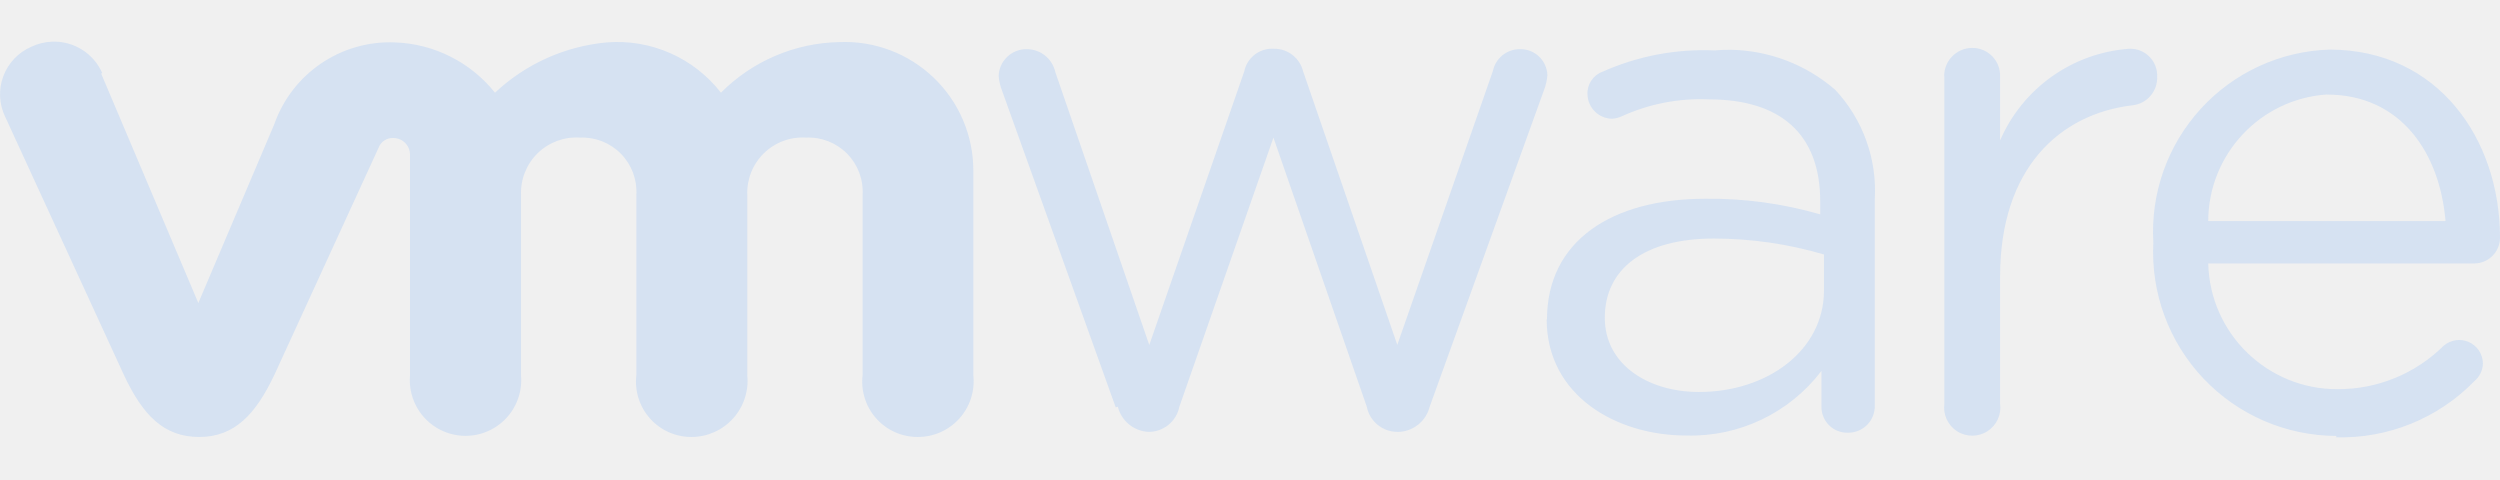
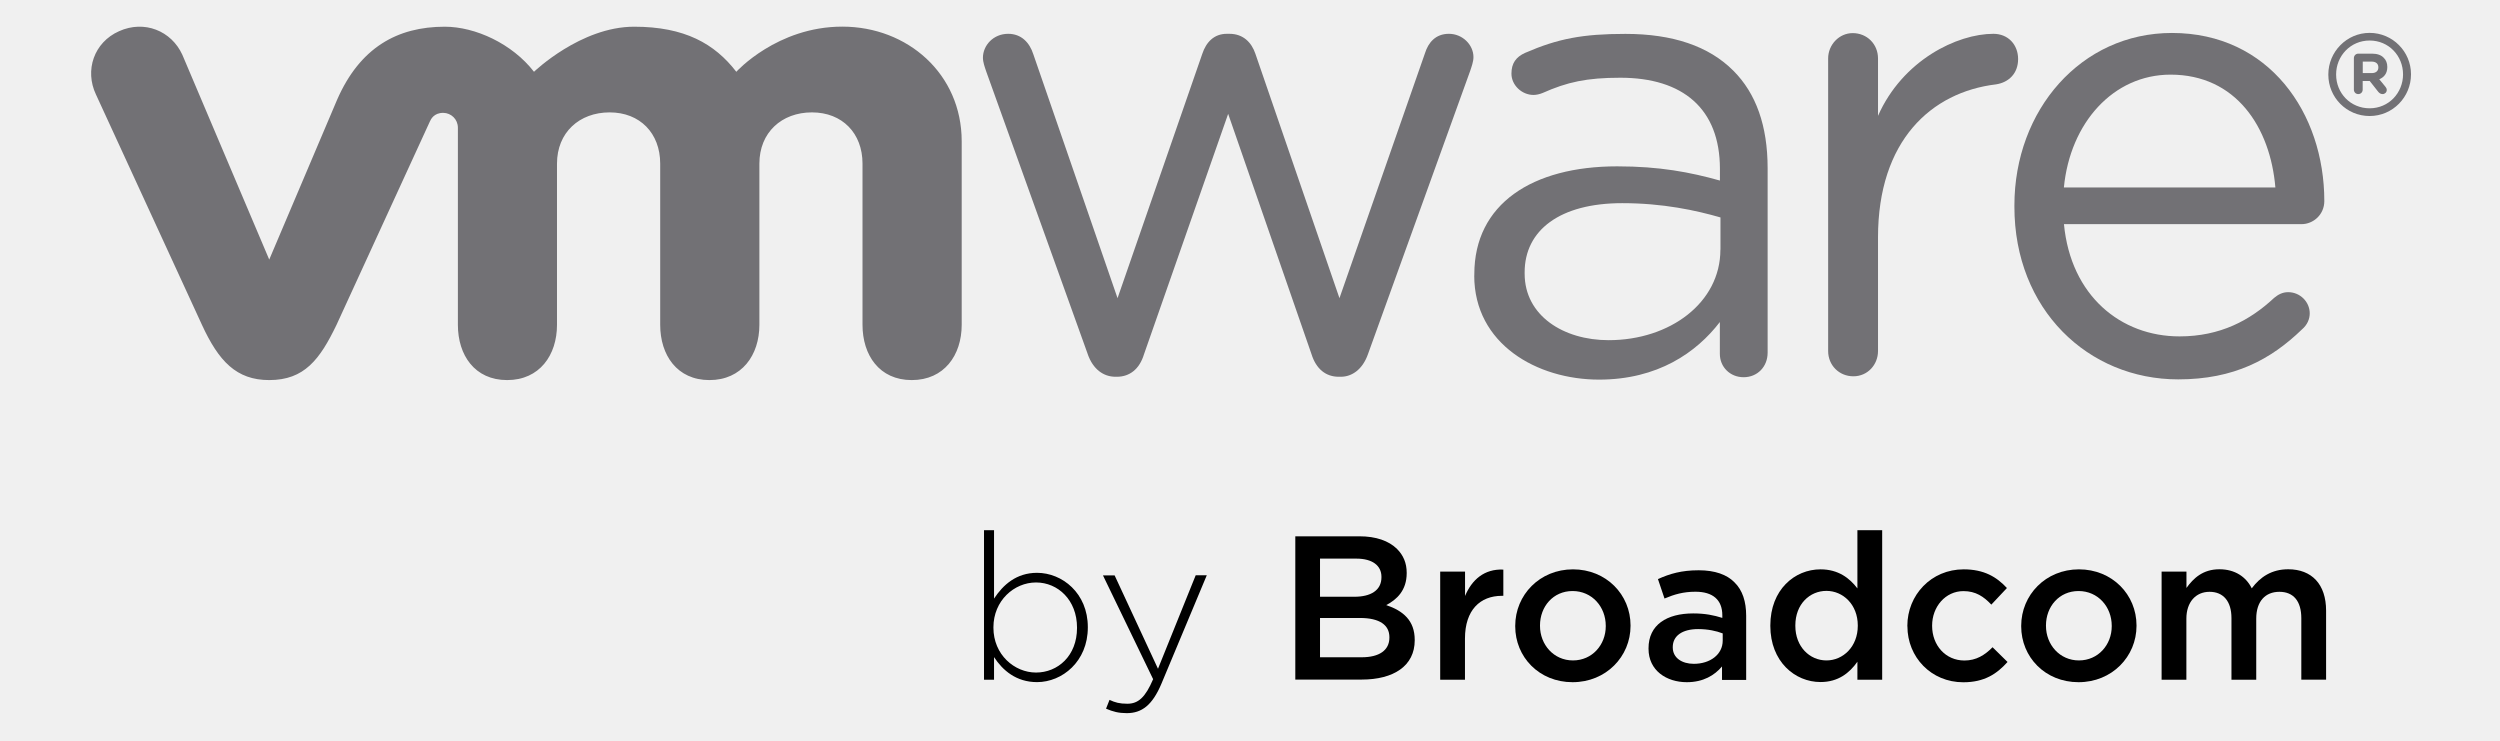
- <svg xmlns="http://www.w3.org/2000/svg" role="img" viewBox="0 9.7 24 4.6" fill="#D6E2F2">
-   <path d="M.5 10.1a.505.505 0 00-.197.048.497.497 0 00-.25.68l1.138 2.475c.179.38.38.592.721.592.342 0 .542-.22.72-.592l1.003-2.186a.144.144 0 01.144-.092.16.16 0 01.157.16v2.118a.535.535 0 101.066 0v-1.73a.531.531 0 01.566-.552.52.52 0 01.541.551v1.73a.531.531 0 00.53.593.539.539 0 00.535-.592v-1.73a.531.531 0 01.564-.552.52.52 0 01.543.551v1.73a.531.531 0 00.528.593.535.535 0 00.535-.592v-1.969a1.234 1.234 0 00-1.283-1.23 1.647 1.647 0 00-1.14.486 1.26 1.26 0 00-1.095-.483 1.807 1.807 0 00-1.074.483 1.287 1.287 0 00-.961-.483 1.177 1.177 0 00-1.158.786l-.729 1.716-.933-2.203.011-.004A.505.505 0 00.5 10.1zm18.43.06a.27.27 0 00-.266.274h.002v3.142a.27.27 0 10.535 0v-1.222c0-1.037.571-1.56 1.27-1.643a.266.266 0 00.238-.274.258.258 0 00-.266-.269 1.465 1.465 0 00-1.242.88v-.614a.266.266 0 00-.271-.274zm-6.735.008a.273.273 0 00-.25.217l-.912 2.627-.902-2.62a.28.28 0 00-.274-.22.266.266 0 00-.27.258.493.493 0 00.034.144l1.09 3.037.02-.007a.319.319 0 00.298.242.3.3 0 00.293-.242l.903-2.583.896 2.583a.3.3 0 00.293.242h.018a.319.319 0 00.293-.242l1.097-3.038a.512.512 0 00.033-.144.258.258 0 00-.265-.25.262.262 0 00-.258.209l-.918 2.63-.904-2.626a.285.285 0 00-.278-.217h-.025a.273.273 0 00-.012 0zm10.168.008a1.75 1.75 0 00-1.691 1.851 1.765 1.765 0 001.76 1.858l-.008.013a1.784 1.784 0 001.33-.539.228.228 0 00.082-.17.228.228 0 00-.379-.168 1.435 1.435 0 01-1.018.415 1.237 1.237 0 01-1.24-1.207h2.555a.247.247 0 00.246-.247c0-.945-.593-1.806-1.637-1.806zm-5.744.002a1.571 1.571 0 00-.158.006 2.384 2.384 0 00-1.078.205.22.22 0 00-.143.222.24.24 0 00.235.229.266.266 0 00.095-.024 1.822 1.822 0 01.834-.162c.691 0 1.07.334 1.07.979v.125a3.796 3.796 0 00-1.103-.15c-.892 0-1.52.4-1.52 1.16l-.003-.004c0 .736.671 1.117 1.34 1.117a1.575 1.575 0 001.298-.62v.343a.247.247 0 00.254.25.254.254 0 00.258-.262v-1.983a1.416 1.416 0 00-.379-1.046 1.571 1.571 0 00-1-.385zm5.719.43c.714 0 1.085.565 1.139 1.214h-2.278a1.222 1.222 0 011.139-1.215zm-5.885 1.382a3.75 3.75 0 011.057.153V12.49c0 .57-.539.973-1.2.973-.485 0-.904-.261-.904-.713 0-.467.375-.76 1.047-.76Z" />
+ <svg xmlns="http://www.w3.org/2000/svg" id="VMware_by_Broadcom_logo" data-name="VMware by Broadcom logo" viewBox="-11.09 -2.65 323.88 95.89">
+   <defs>
+     <style>
+       .cls-1, .cls-2, .cls-3 {
+         stroke-width: 0px;
+       }
+ 
+       .cls-2 {
+         fill: #fff;
+         opacity: 0;
+       }
+ 
+       .cls-3 {
+         fill: #727175;
+       }
+     </style>
+   </defs>
+   <rect class="cls-2" x="-40.52" y="-43.78" width="371.04" height="174.96" />
+   <g>
+     <g>
+       <path class="cls-1" d="m117.69,82.49v2.92h-1.3v-19.37h1.3v8.86c1.17-1.78,2.89-3.34,5.57-3.34,3.26,0,6.58,2.63,6.58,7.03v.05c0,4.41-3.32,7.08-6.58,7.08-2.71,0-4.46-1.54-5.57-3.24Zm10.75-3.79v-.05c0-3.56-2.47-5.84-5.31-5.84s-5.52,2.36-5.52,5.81v.05c0,3.48,2.71,5.81,5.52,5.81s5.31-2.15,5.31-5.78Z" />
+       <path class="cls-1" d="m143.82,71.88h1.43l-5.86,14.01c-1.19,2.84-2.57,3.85-4.51,3.85-1.04,0-1.78-.19-2.68-.58l.45-1.14c.72.34,1.3.5,2.31.5,1.41,0,2.33-.82,3.34-3.18l-6.5-13.45h1.51l5.62,12.1,4.88-12.1Z" />
+       <path class="cls-1" d="m156.71,66.83h8.33c2.12,0,3.79.58,4.86,1.64.82.82,1.25,1.83,1.25,3.08v.05c0,2.23-1.27,3.42-2.65,4.14,2.18.74,3.69,1.99,3.69,4.51v.05c0,3.32-2.73,5.09-6.87,5.09h-8.6v-18.57Zm11.17,5.25c0-1.46-1.17-2.36-3.26-2.36h-4.7v4.94h4.46c2.1,0,3.5-.82,3.5-2.52v-.05Zm-2.79,5.33h-5.17v5.09h5.41c2.23,0,3.58-.88,3.58-2.55v-.05c0-1.57-1.25-2.49-3.82-2.49Z" />
+       <path class="cls-1" d="m175.5,71.4h3.21v3.16c.88-2.1,2.49-3.53,4.96-3.42v3.4h-.19c-2.81,0-4.78,1.83-4.78,5.54v5.33h-3.21v-14.01Z" />
+       <path class="cls-1" d="m185.21,78.48v-.05c0-4.01,3.18-7.32,7.48-7.32s7.46,3.26,7.46,7.27v.05c0,3.98-3.18,7.3-7.51,7.3s-7.43-3.26-7.43-7.24Zm11.73,0v-.05c0-2.47-1.78-4.51-4.3-4.51s-4.22,2.02-4.22,4.46v.05c0,2.44,1.78,4.48,4.27,4.48s4.25-2.02,4.25-4.43Z" />
+       <path class="cls-1" d="m202.48,81.38v-.05c0-3.03,2.36-4.51,5.79-4.51,1.57,0,2.68.24,3.77.58v-.34c0-1.99-1.22-3.05-3.48-3.05-1.57,0-2.73.34-4.01.88l-.85-2.52c1.54-.69,3.05-1.14,5.28-1.14,2.1,0,3.66.56,4.64,1.57,1.04,1.01,1.51,2.49,1.51,4.33v8.31h-3.13v-1.75c-.96,1.14-2.42,2.04-4.56,2.04-2.63,0-4.96-1.51-4.96-4.33Zm9.61-1.01v-.96c-.82-.32-1.91-.56-3.18-.56-2.07,0-3.29.88-3.29,2.33v.05c0,1.35,1.19,2.12,2.73,2.12,2.12,0,3.74-1.22,3.74-3Z" />
+       <path class="cls-1" d="m218.26,78.43v-.05c0-4.64,3.16-7.27,6.5-7.27,2.31,0,3.77,1.14,4.78,2.47v-7.54h3.21v19.37h-3.21v-2.33c-1.03,1.46-2.49,2.63-4.78,2.63-3.29,0-6.5-2.63-6.5-7.27Zm11.33,0v-.05c0-2.71-1.91-4.48-4.06-4.48s-4.03,1.7-4.03,4.48v.05c0,2.71,1.86,4.48,4.03,4.48s4.06-1.8,4.06-4.48Z" />
+       <path class="cls-1" d="m236.01,78.48v-.05c0-3.98,3.08-7.32,7.3-7.32,2.63,0,4.27.98,5.6,2.42l-2.02,2.15c-.98-1.04-2.02-1.75-3.61-1.75-2.33,0-4.06,2.02-4.06,4.46v.05c0,2.49,1.72,4.48,4.19,4.48,1.51,0,2.63-.69,3.64-1.72l1.94,1.91c-1.38,1.54-3,2.63-5.73,2.63-4.17,0-7.24-3.26-7.24-7.24Z" />
+       <path class="cls-1" d="m250.76,78.48v-.05c0-4.01,3.18-7.32,7.48-7.32s7.46,3.26,7.46,7.27v.05c0,3.98-3.18,7.3-7.51,7.3s-7.43-3.26-7.43-7.24Zm11.73,0v-.05c0-2.47-1.78-4.51-4.3-4.51s-4.22,2.02-4.22,4.46v.05c0,2.44,1.78,4.48,4.27,4.48s4.25-2.02,4.25-4.43Z" />
+       <path class="cls-1" d="m268.96,71.4h3.21v2.12c.9-1.25,2.12-2.42,4.27-2.42,2.02,0,3.45.98,4.19,2.47,1.11-1.49,2.6-2.47,4.72-2.47,3.05,0,4.91,1.94,4.91,5.36v8.94h-3.21v-7.96c0-2.23-1.03-3.42-2.84-3.42s-3,1.22-3,3.48v7.91h-3.21v-7.99c0-2.18-1.06-3.4-2.84-3.4s-3,1.33-3,3.48v7.91h-3.21v-14.01Z" />
+     </g>
+     <g id="vmware_logo_gray" data-name="vmware logo gray">
+       <g>
+         <path class="cls-3" d="m129.83,43.23l-13.16-36.64c-.17-.51-.42-1.18-.42-1.76,0-1.59,1.34-3.1,3.27-3.1,1.68,0,2.77,1.1,3.27,2.68l10.9,31.57,10.98-31.66c.5-1.5,1.51-2.59,3.18-2.59h.34c1.76,0,2.86,1.1,3.36,2.59l10.89,31.66,11.08-31.74c.42-1.34,1.34-2.51,3.1-2.51s3.18,1.42,3.18,3.02c0,.58-.25,1.26-.42,1.77l-13.25,36.72c-.68,1.92-2.02,2.92-3.52,2.92h-.26c-1.67,0-2.93-1-3.53-2.92l-10.8-31.14-10.9,31.14c-.58,1.92-1.85,2.92-3.52,2.92h-.17c-1.59,0-2.93-1-3.6-2.92" />
+         <path class="cls-3" d="m225.75,4.92c0-1.77,1.42-3.28,3.18-3.28,1.85,0,3.28,1.42,3.28,3.28v7.44c3.19-7.22,10.26-10.63,14.95-10.63,1.93,0,3.2,1.43,3.2,3.27s-1.18,3.02-2.86,3.28c-8.4,1.01-15.29,7.3-15.29,19.83v14.72c0,1.76-1.34,3.27-3.19,3.27s-3.27-1.43-3.27-3.27V4.92" />
+         <path class="cls-3" d="m271.11,46.5c-11.69,0-21.23-9.06-21.23-22.36v-.17c0-12.37,8.64-22.35,20.41-22.35,12.58,0,19.74,10.38,19.74,21.78,0,1.74-1.41,2.99-2.96,2.99h-30.77c.89,9.31,7.39,14.54,14.97,14.54,5.27,0,9.13-2.07,12.26-4.99.49-.41,1.07-.74,1.81-.74,1.55,0,2.8,1.25,2.8,2.75,0,.74-.32,1.49-1,2.07-4.03,3.9-8.8,6.48-16.04,6.48m12.59-24.86c-.66-7.81-5.11-14.62-13.58-14.62-7.41,0-13.01,6.23-13.82,14.62h27.39Z" />
+         <path class="cls-3" d="m179.91,33.05v-.17c0-9.12,7.53-13.98,18.5-13.98,5.52,0,9.45.76,13.32,1.84v-1.51c0-7.79-4.79-11.81-12.9-11.81-4.36,0-6.89.56-10.08,1.98-.42.17-.84.25-1.17.25-1.51,0-2.86-1.26-2.86-2.76,0-1.34.59-2.16,1.77-2.69,4.26-1.85,7.47-2.46,13-2.46,6.11,0,10.8,1.58,13.98,4.77,2.93,2.93,4.44,7.12,4.44,12.64v23.89c0,1.84-1.34,3.18-3.11,3.18s-3.08-1.34-3.08-3.02v-4.13c-3.02,3.94-8.04,7.46-15.65,7.46-8.04,0-16.17-4.61-16.17-13.48m31.9-3.35v-4.18c-3.18-.92-7.46-1.85-12.73-1.85-8.11,0-12.64,3.53-12.64,8.96v.17c0,5.44,5.02,8.62,10.88,8.62,7.95,0,14.48-4.86,14.48-11.72" />
+         <path class="cls-3" d="m12.53,4.44C11.11,1.34,7.61-.08,4.34,1.39,1.07,2.84-.14,6.47,1.34,9.59l13.74,29.86c2.16,4.68,4.44,7.14,8.71,7.14,4.56,0,6.56-2.68,8.71-7.14,0,0,11.99-26.1,12.1-26.36.13-.28.51-1.12,1.73-1.12,1.03.01,1.9.83,1.9,1.93v25.53c0,3.93,2.18,7.16,6.38,7.16s6.46-3.23,6.46-7.16v-20.88c0-4.03,2.89-6.64,6.82-6.64s6.55,2.7,6.55,6.64v20.88c0,3.93,2.19,7.16,6.38,7.16s6.47-3.23,6.47-7.16v-20.88c0-4.03,2.88-6.64,6.81-6.64s6.55,2.7,6.55,6.64v20.88c0,3.93,2.18,7.16,6.38,7.16s6.47-3.23,6.47-7.16V15.66c0-8.74-7.02-14.86-15.47-14.86s-13.73,5.85-13.73,5.85c-2.81-3.64-6.68-5.84-13.24-5.84-6.92,0-12.97,5.84-12.97,5.84-2.82-3.64-7.6-5.84-11.56-5.84-6.13,0-11,2.69-13.96,9.49l-8.78,20.68L12.53,4.44" />
+         <path class="cls-3" d="m290.55,7.03v-.04c0-2.92,2.37-5.38,5.35-5.38s5.36,2.43,5.36,5.35v.03c0,2.93-2.36,5.39-5.36,5.39s-5.35-2.42-5.35-5.35m9.68-.04h0c0-2.41-1.85-4.39-4.33-4.39s-4.34,2-4.34,4.39v.03c0,2.4,1.86,4.36,4.34,4.36s4.33-2,4.33-4.4" />
+         <path class="cls-3" d="m293.86,4.88c0-.32.25-.58.57-.58h1.79c.67,0,1.19.19,1.51.54.3.28.46.7.46,1.18v.02c0,.82-.42,1.32-1.04,1.58l.79.96c.11.14.18.26.18.43,0,.31-.26.53-.54.53-.25,0-.42-.13-.56-.29l-1.11-1.41h-.91v1.13c0,.32-.25.57-.57.57s-.57-.25-.57-.57v-4.09Zm2.3,1.94c.56,0,.87-.28.87-.73v-.02c0-.48-.33-.74-.88-.74h-1.14v1.49h1.15Z" />
+       </g>
+     </g>
+   </g>
</svg>
